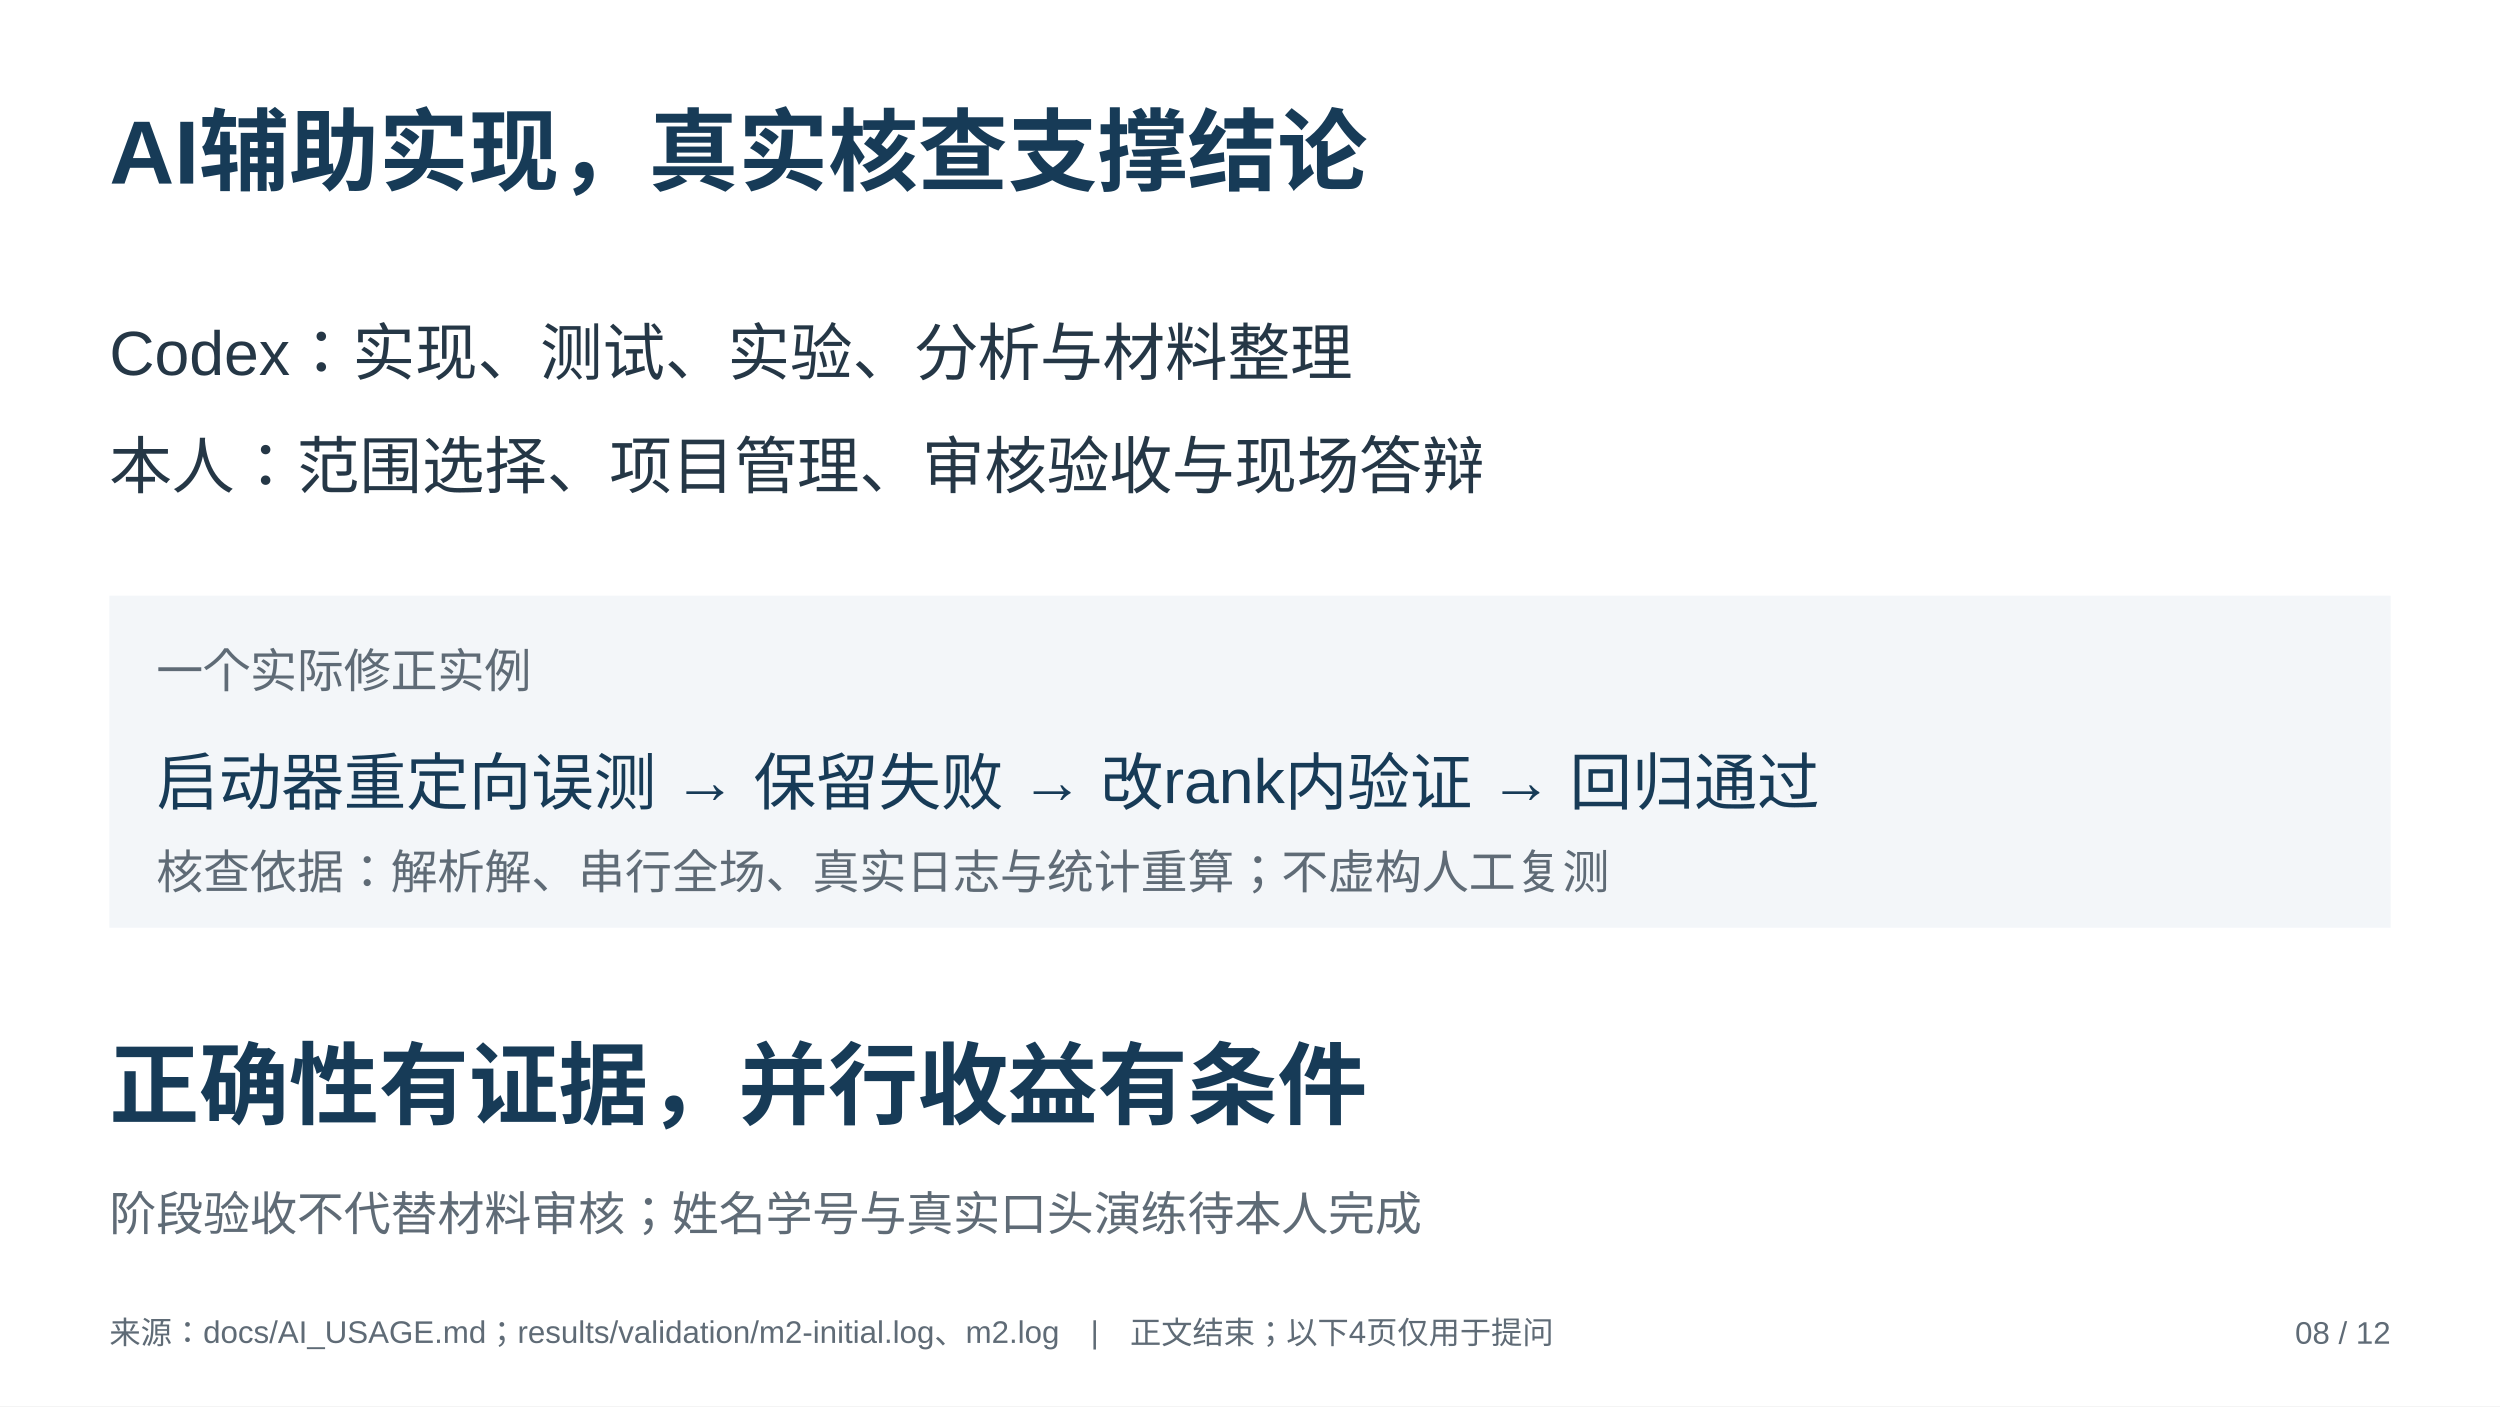
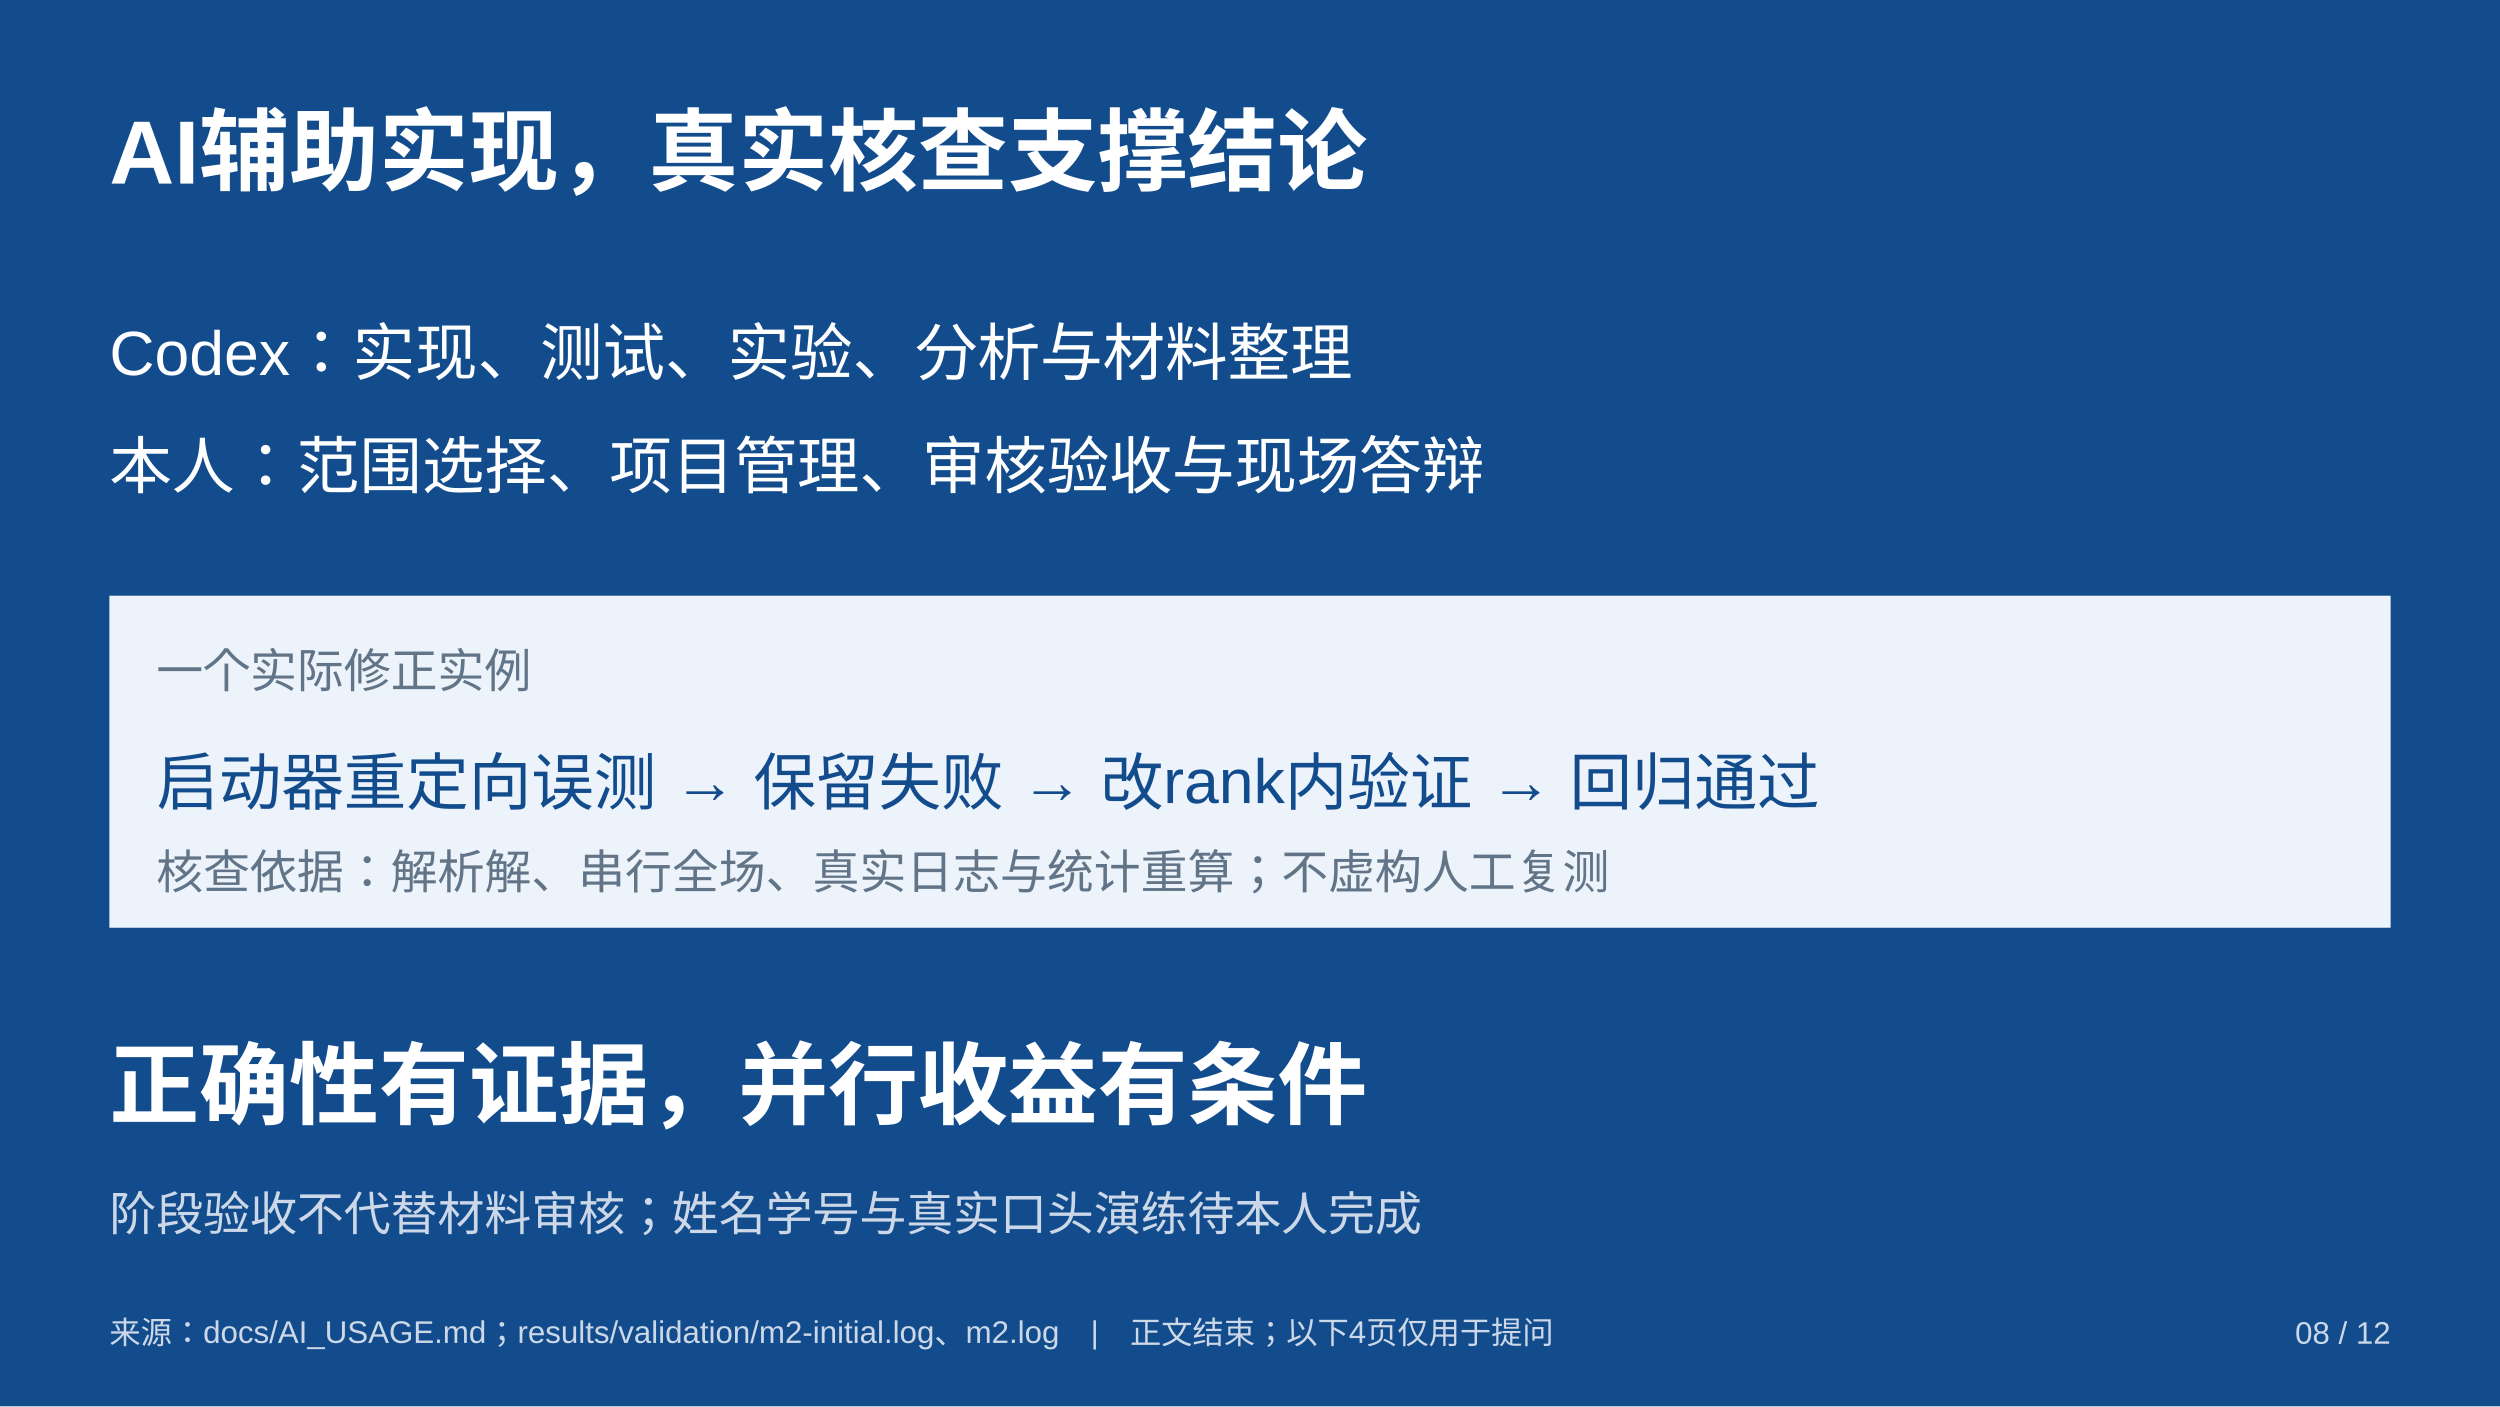
<svg xmlns="http://www.w3.org/2000/svg" viewBox="0 0 1280 720" font-family="Microsoft YaHei, Arial" font-size="32" data-pptx-page-role="ending">
-   <rect id="bg" data-pptx-role="background" width="1280" height="720" fill="#FFFFFF" />
-   <g id="title" data-pptx-bounds="56 35 1168 95" fill="#173B57">
+   <rect id="bg" data-pptx-role="background" width="1280" height="720" fill="#124C8D" />
+   <g id="title" data-pptx-bounds="56 35 1168 95" fill="#FFFFFF">
    <text x="56" y="94" font-size="46" font-weight="bold">AI辅助实现，真实核查支撑结论</text>
  </g>
-   <g id="roles" data-pptx-bounds="56 155 1168 115" fill="#253746">
+   <g id="roles" data-pptx-bounds="56 155 1168 115" fill="#FFFFFF">
    <text x="56" y="192">Codex：实现、测试、实验、分析与材料整理<tspan x="56" dy="58">本人：范围选择、项目管理、审核验收与现场答辩</tspan>
    </text>
  </g>
  <g id="correction" data-pptx-bounds="56 305 1168 170">
-     <rect x="56" y="305" width="1168" height="170" fill="#F3F6F9" />
-     <text x="80" y="352" font-size="24" fill="#5F6B76">一个实际修正实例</text>
-     <text x="80" y="412" fill="#173B57">启动器重定向误测 → 保留失败 → 改rank内验证 → 回归通过</text>
-     <text x="80" y="455" font-size="24" fill="#5F6B76">核查依据：解析解、串行全场、真实日志与统计重算；不虚构人工复测</text>
+     <rect x="56" y="305" width="1168" height="170" fill="#EDF3FA" />
+     <text x="80" y="352" font-size="24" fill="#627487">一个实际修正实例</text>
+     <text x="80" y="412" fill="#124C8D">启动器重定向误测 → 保留失败 → 改rank内验证 → 回归通过</text>
+     <text x="80" y="455" font-size="24" fill="#627487">核查依据：解析解、串行全场、真实日志与统计重算；不虚构人工复测</text>
  </g>
-   <g id="closing" data-pptx-bounds="56 515 1168 130" fill="#173B57">
+   <g id="closing" data-pptx-bounds="56 515 1168 130" fill="#FFFFFF">
    <text x="56" y="572" font-size="46" font-weight="bold">正确性有证据，并行收益有条件</text>
-     <text x="56" y="630" font-size="24" fill="#5F6B76">阶段验收不代替材料审核；姓名学号与真实口头演练待本人完成</text>
+     <text x="56" y="630" font-size="24" fill="#CCD8E7">阶段验收不代替材料审核；姓名学号与真实口头演练待本人完成</text>
  </g>
-   <g id="footer" data-pptx-role="footer" data-pptx-bounds="56 668 1168 32" fill="#5F6B76" font-size="16">
+   <g id="footer" data-pptx-role="footer" data-pptx-bounds="56 668 1168 32" fill="#CCD8E7" font-size="16">
    <text x="56" y="688">来源：docs/AI_USAGE.md；results/validation/m2-initial.log、m2.log　|　正文结束；以下4页仅用于提问</text>
    <text x="1224" y="688" text-anchor="end">08 / 12</text>
  </g>
</svg>
